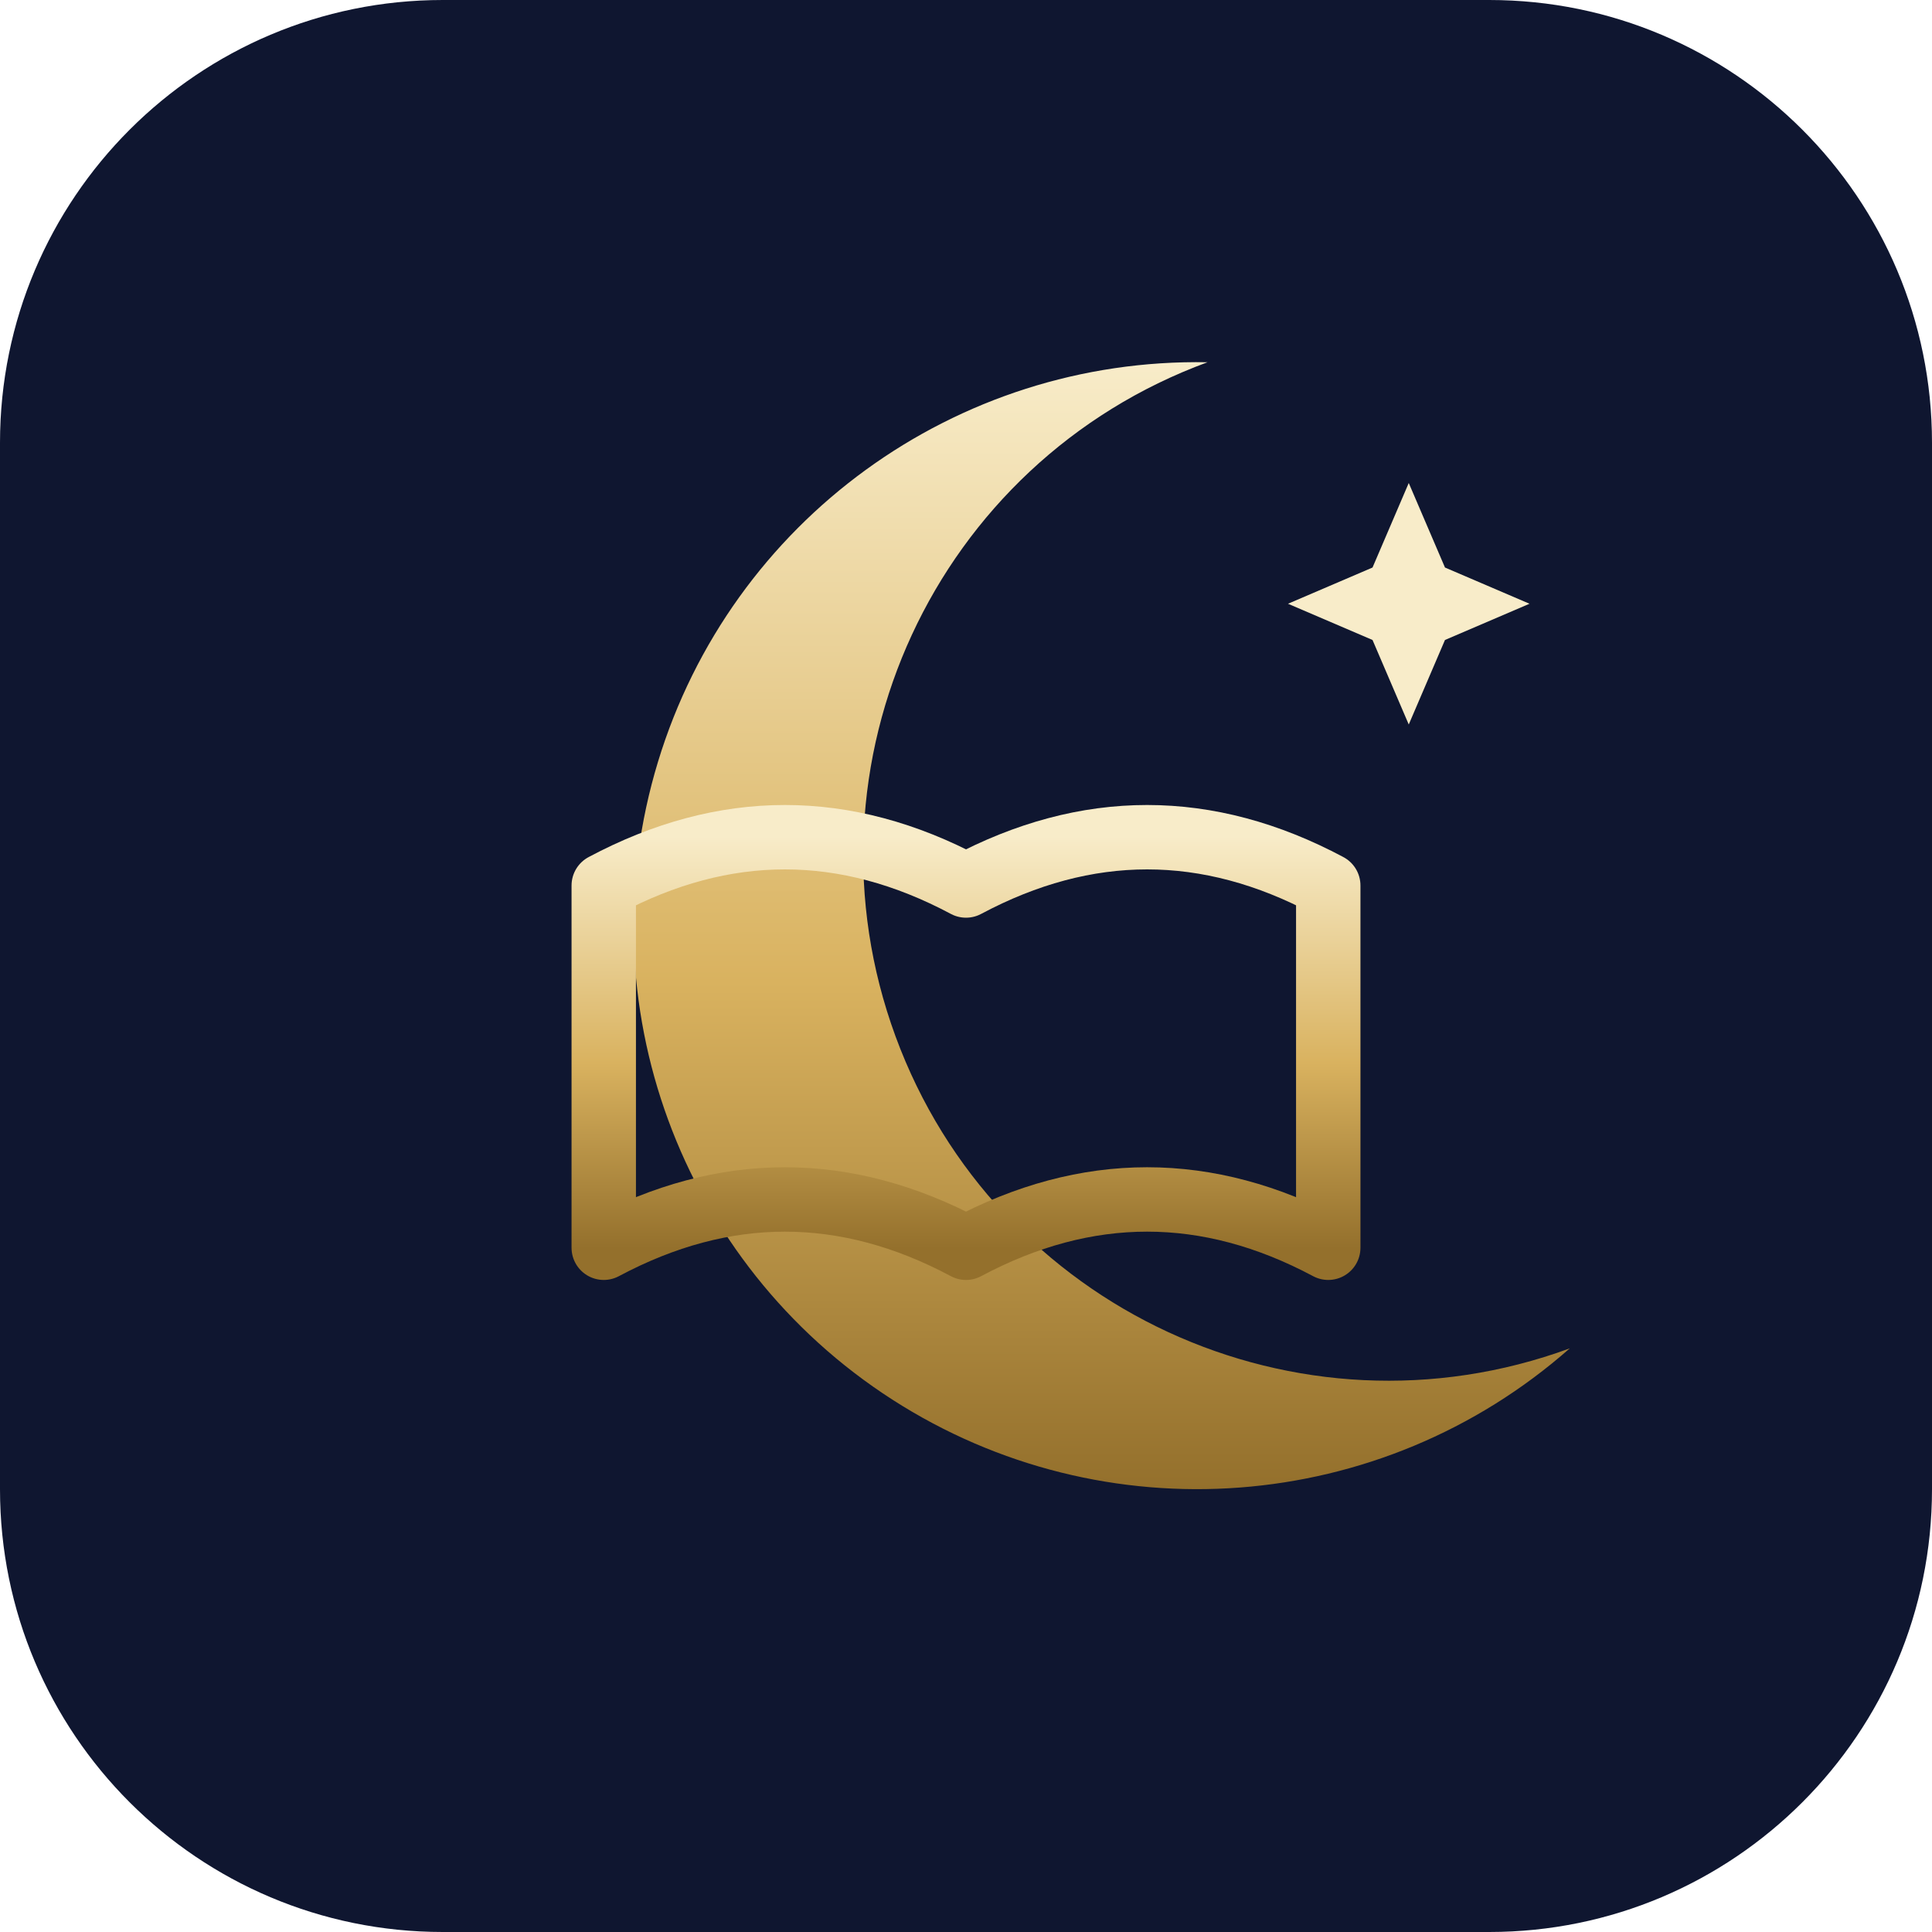
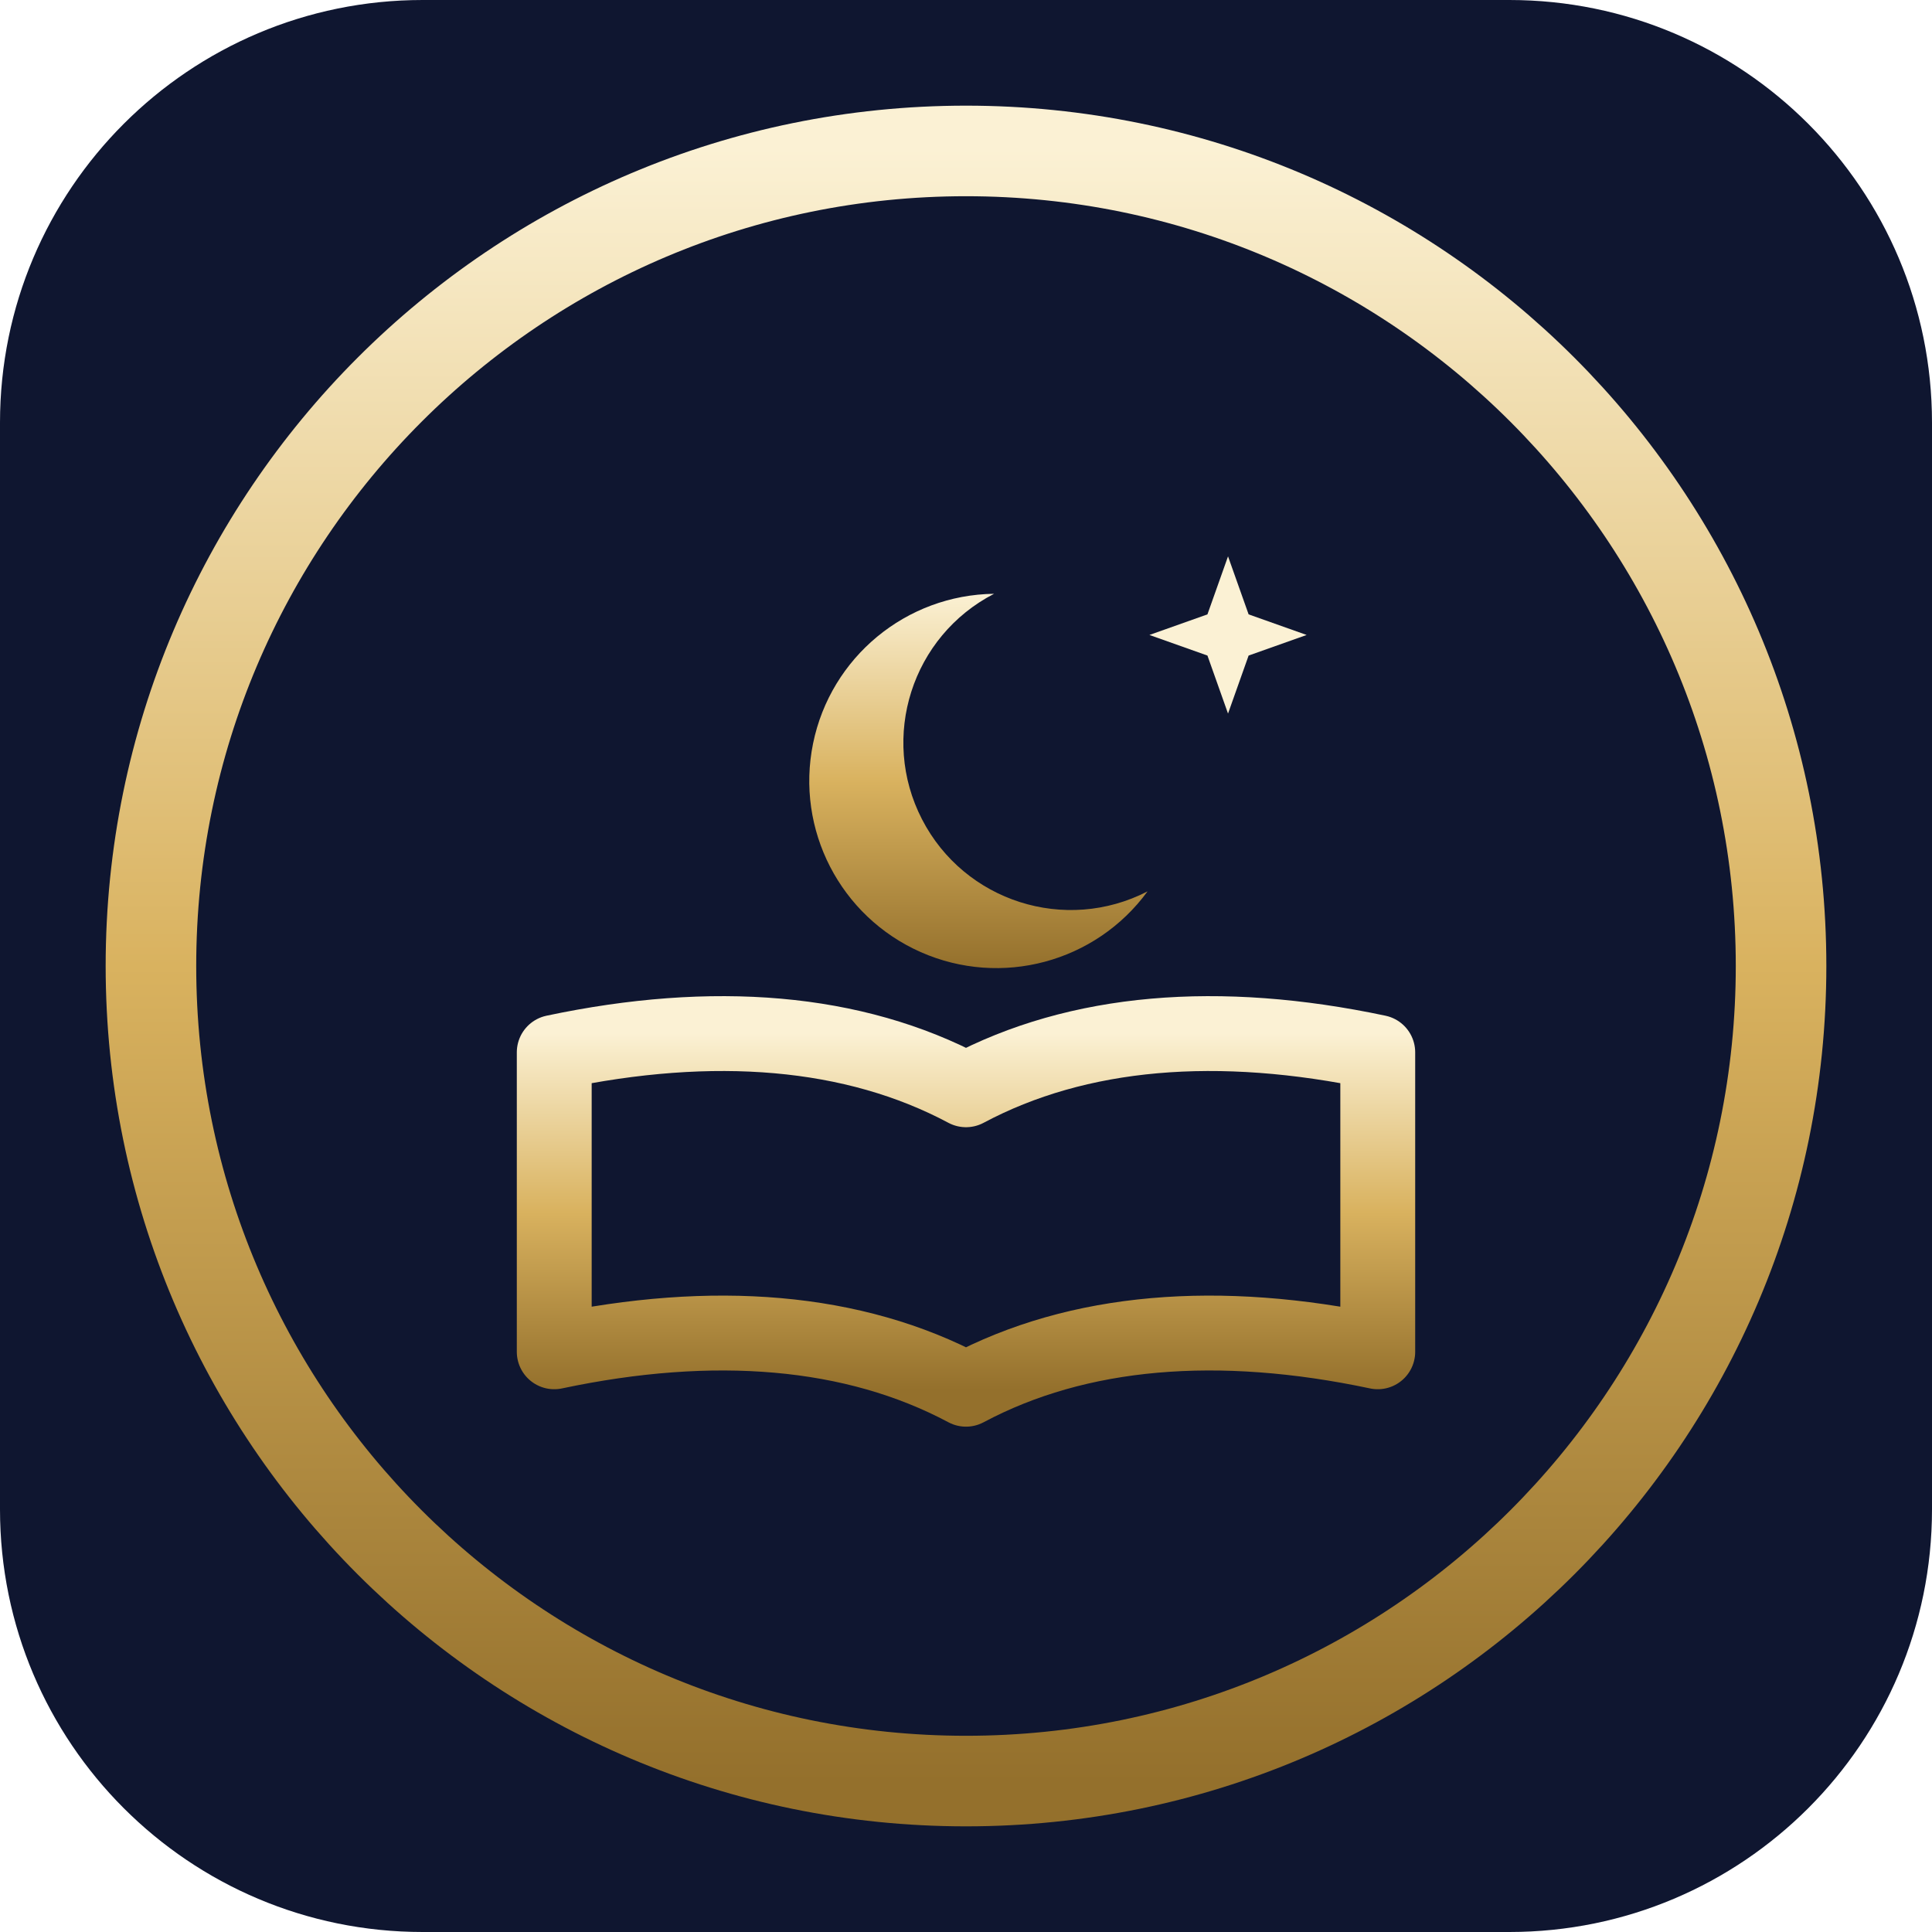
- <svg xmlns="http://www.w3.org/2000/svg" viewBox="0 0 48 48">
+ <svg xmlns="http://www.w3.org/2000/svg" viewBox="0 0 64 64">
  <defs>
    <linearGradient id="g" x1="0" y1="0" x2="0" y2="1">
-       <stop offset="0" stop-color="#f8ecc9" />
-       <stop offset=".55" stop-color="#d9b25f" />
+       <stop offset="0" stop-color="#fbf1d4" />
+       <stop offset=".5" stop-color="#d9b25f" />
      <stop offset="1" stop-color="#94702c" />
    </linearGradient>
  </defs>
-   <rect width="48" height="48" rx="11" fill="#0f1630" />
-   <path d="M30 9a14 14 0 1 0 9 24.5A11.5 11.5 0 1 1 30 9z" fill="url(#g)" />
-   <path d="M15 31c3-1.6 6-1.6 9 0 3-1.6 6-1.6 9 0v-9c-3-1.6-6-1.6-9 0-3-1.6-6-1.6-9 0z" fill="none" stroke="url(#g)" stroke-width="1.6" stroke-linejoin="round" />
-   <path d="M24 22v9" stroke="url(#g)" stroke-width="1.6" />
-   <path d="M35 12l.9 2.1 2.1.9-2.1.9-.9 2.1-.9-2.1-2.1-.9 2.1-.9z" fill="#f8ecc9" />
+   <rect width="64" height="64" rx="14" fill="#0f1630" />
+   <circle cx="32" cy="32" r="27" fill="none" stroke="url(#g)" stroke-width="3" />
+   <g transform="translate(32 33) scale(.62) translate(-32 -31)">
+     <path d="M33.5 9.5a10 10 0 1 0 8.2 15.9 8 8 0 1 1-8.2-15.9z" fill="url(#g)" />
+     <path d="M46 7.5l1.1 3.1 3.1 1.1-3.1 1.1L46 15.9l-1.1-3.1-3.1-1.1 3.1-1.1z" fill="#fbf1d4" />
+     <g fill="none" stroke="url(#g)" stroke-width="4" stroke-linejoin="round">
+       <path d="M32 52c-6-3.2-13.5-3.8-22-2V34c8.5-1.8 16-1.2 22 2 6-3.2 13.5-3.8 22-2v16c-8.5-1.8-16-1.2-22 2z" />
+       <path d="M32 36v16" />
+     </g>
+   </g>
</svg>
